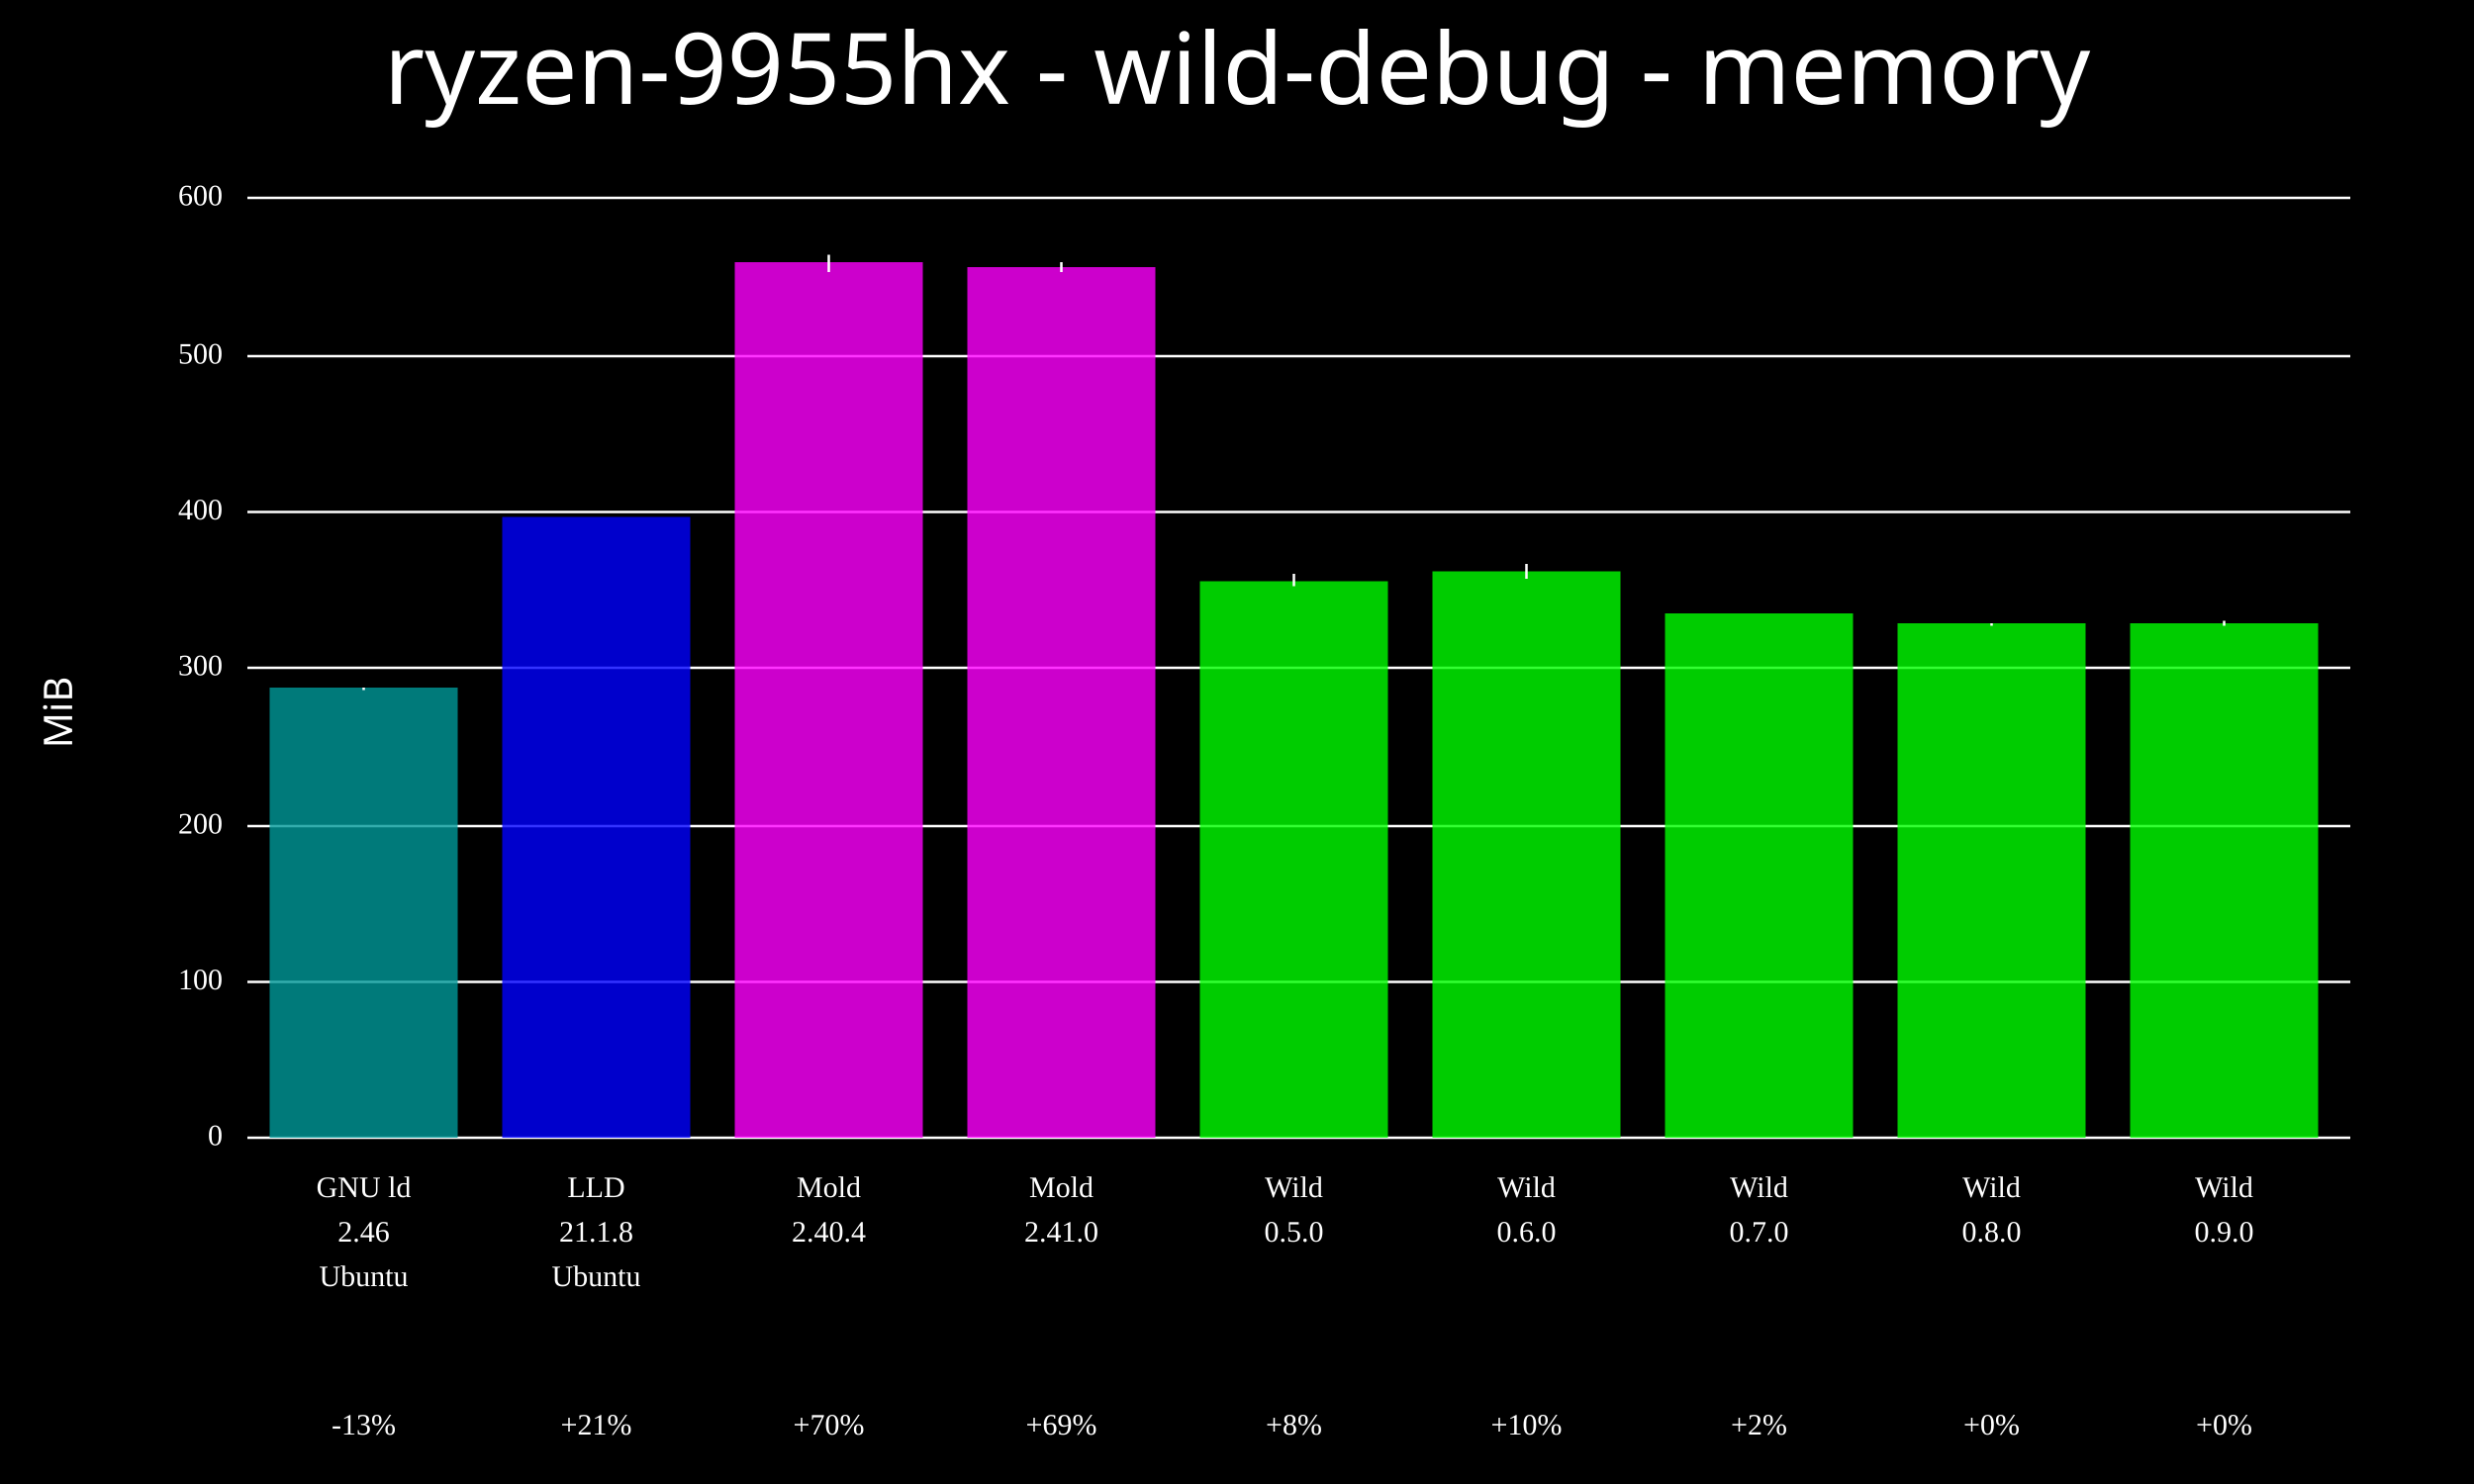
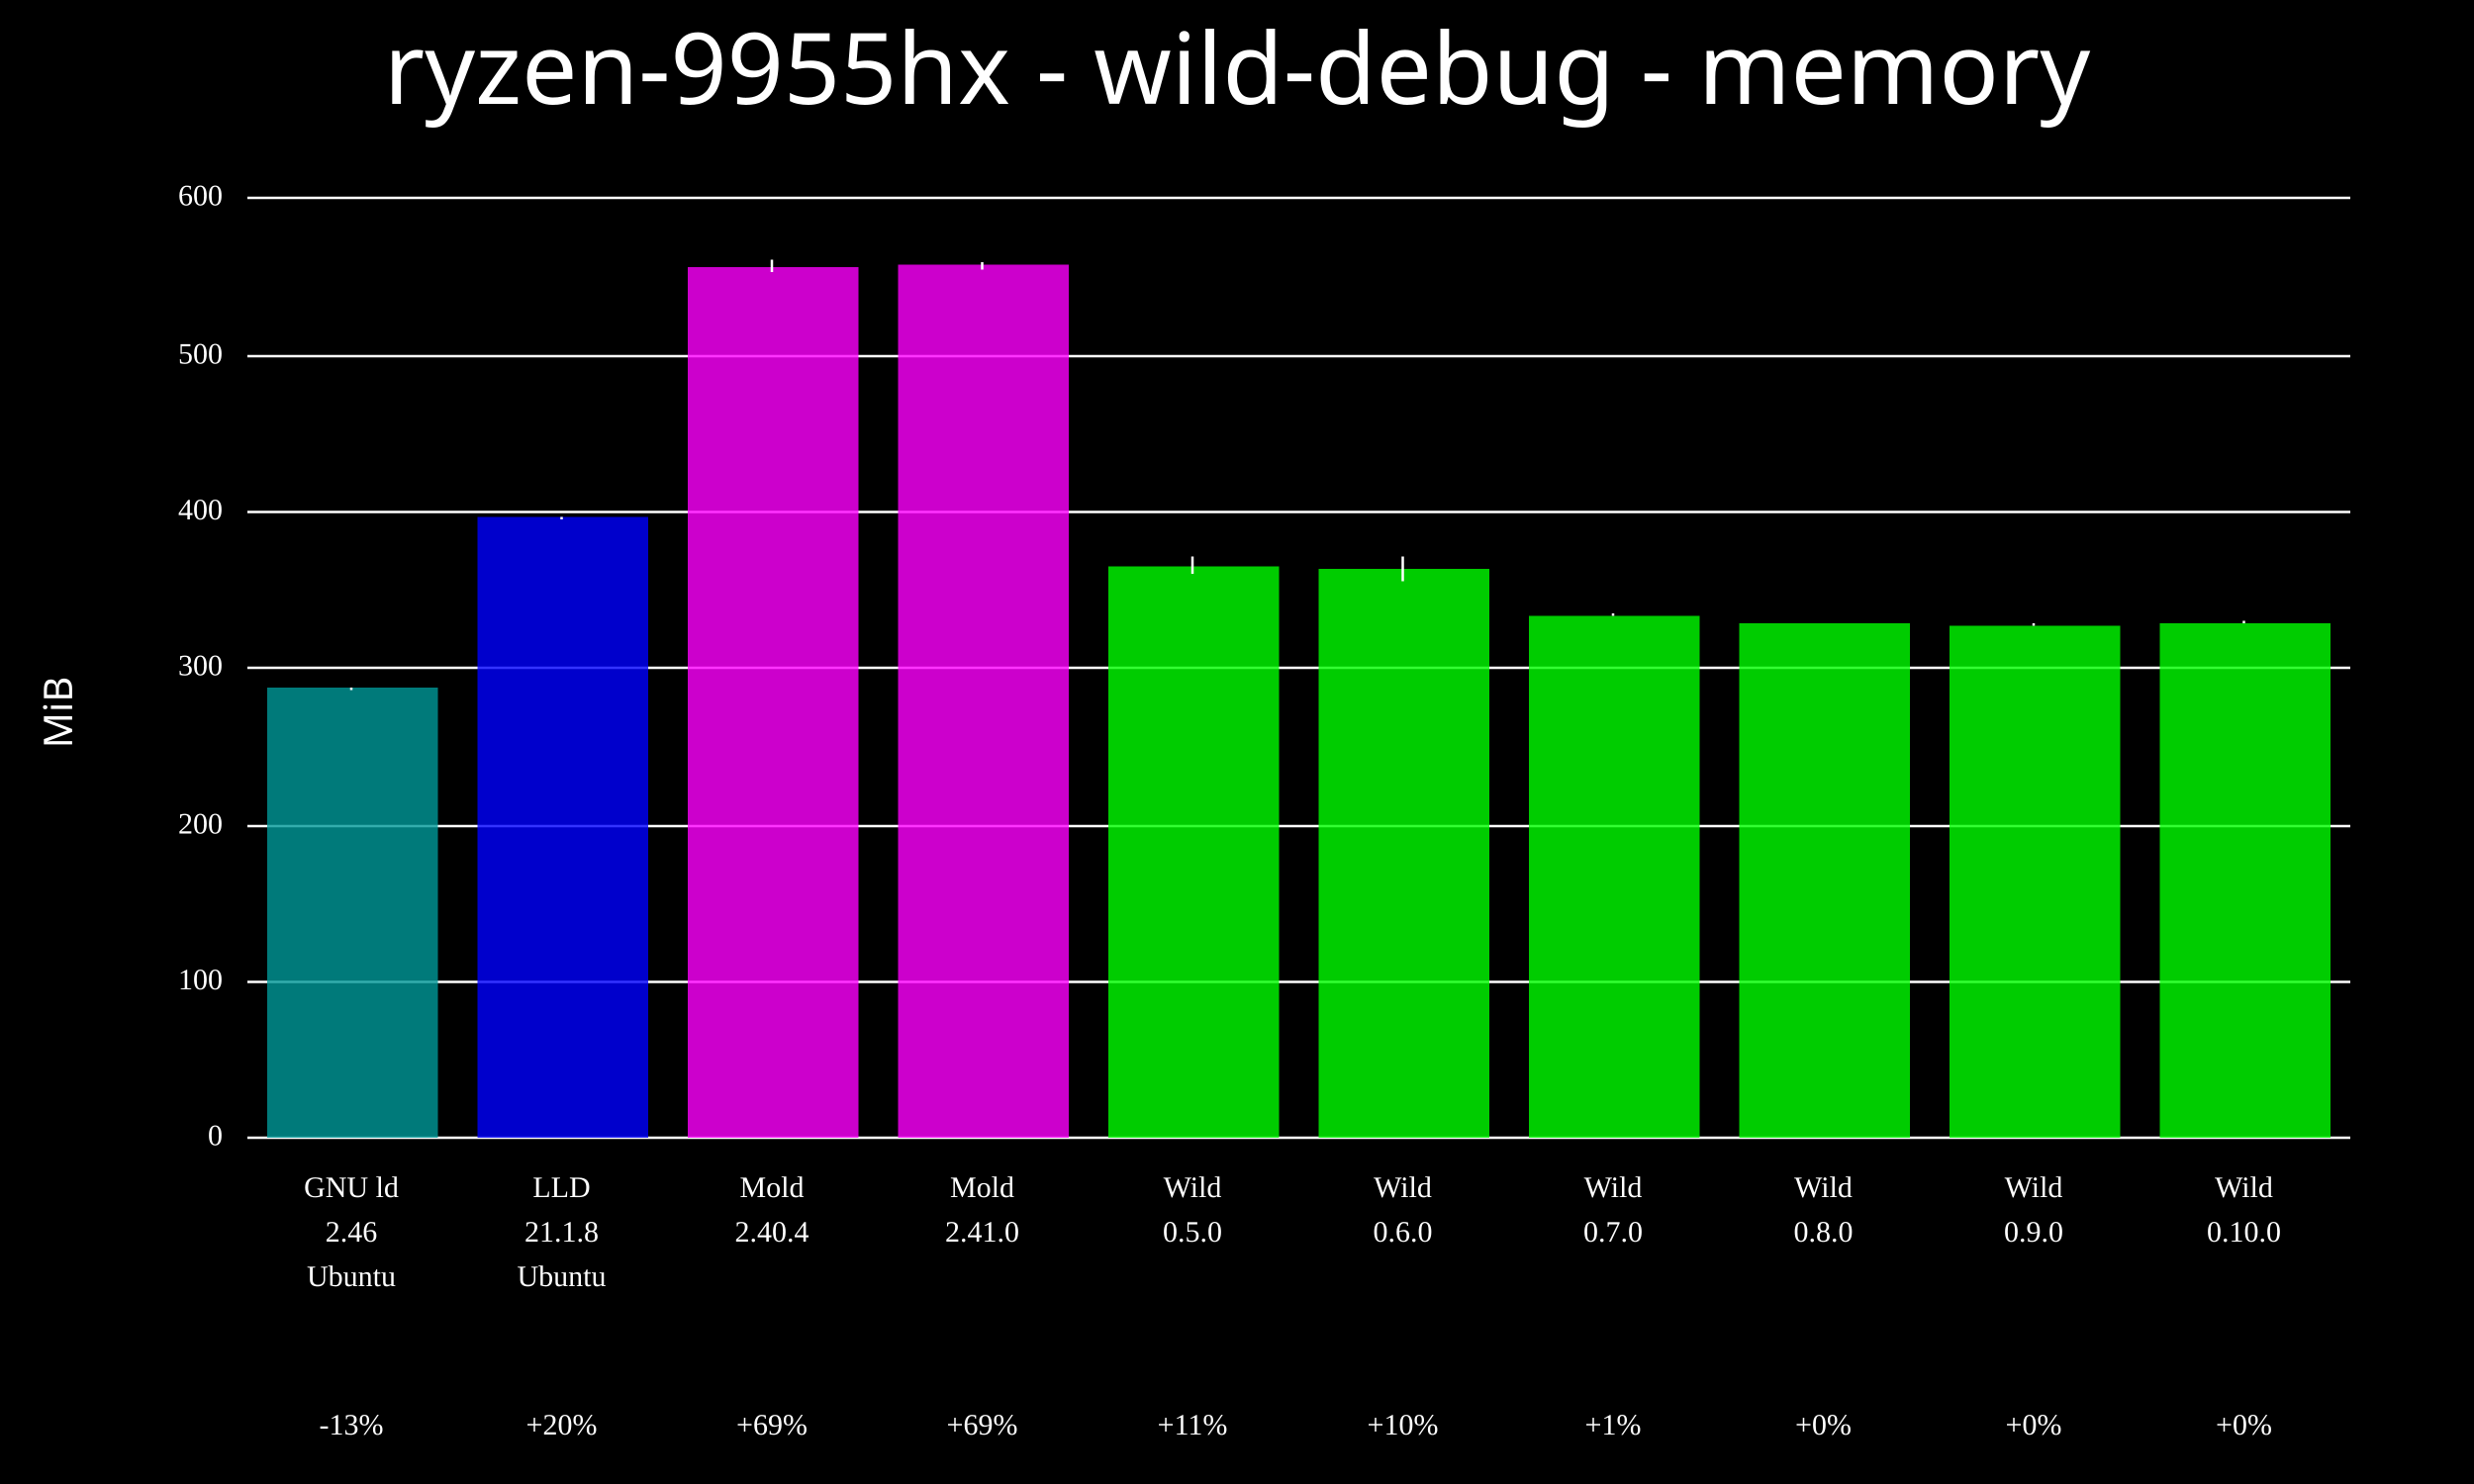
<svg xmlns="http://www.w3.org/2000/svg" width="1000" height="600" viewBox="0 0 1000 600">
  <rect x="0" y="0" width="1000" height="600" fill="#000000" />
  <text x="500" y="10" dy="0.8em" text-anchor="middle" font-family="sans-serif" font-size="40" fill="#FFFFFF">
ryzen-9955hx - wild-debug - memory</text>
  <text x="5" y="300" dy="0.76em" text-anchor="middle" font-family="sans-serif" font-size="16" fill="#FFFFFF" transform="rotate(270, 5, 288)">MiB</text>
  <line x1="100" y1="460" x2="950" y2="460" stroke="#FFFFFF" />
  <text x="90" y="460" dy="0.5ex" text-anchor="end" fill="#FFFFFF">0</text>
  <line x1="100" y1="397" x2="950" y2="397" stroke="#FFFFFF" />
  <text x="90" y="397" dy="0.5ex" text-anchor="end" fill="#FFFFFF">100</text>
  <line x1="100" y1="334" x2="950" y2="334" stroke="#FFFFFF" />
  <text x="90" y="334" dy="0.5ex" text-anchor="end" fill="#FFFFFF">200</text>
  <line x1="100" y1="270" x2="950" y2="270" stroke="#FFFFFF" />
  <text x="90" y="270" dy="0.5ex" text-anchor="end" fill="#FFFFFF">300</text>
  <line x1="100" y1="207" x2="950" y2="207" stroke="#FFFFFF" />
  <text x="90" y="207" dy="0.5ex" text-anchor="end" fill="#FFFFFF">400</text>
  <line x1="100" y1="144" x2="950" y2="144" stroke="#FFFFFF" />
  <text x="90" y="144" dy="0.5ex" text-anchor="end" fill="#FFFFFF">500</text>
  <line x1="100" y1="80" x2="950" y2="80" stroke="#FFFFFF" />
  <text x="90" y="80" dy="0.5ex" text-anchor="end" fill="#FFFFFF">600</text>
-   <rect fill="#009999" opacity="0.8" x="109" y="278" width="76" height="182" />
-   <line stroke="#FFFFFF" x1="147" y1="278" x2="147" y2="279" />
-   <text x="147" y="484" fill="#FFFFFF" text-anchor="middle">GNU ld</text>
-   <text x="147" y="502" fill="#FFFFFF" text-anchor="middle">2.46</text>
-   <text x="147" y="520" fill="#FFFFFF" text-anchor="middle">Ubuntu</text>
-   <text x="147" y="580" fill="#FFFFFF" text-anchor="middle">-13%</text>
-   <rect fill="#0000FF" opacity="0.8" x="203" y="209" width="76" height="251" />
-   <line stroke="#FFFFFF" x1="241" y1="209" x2="241" y2="209" />
-   <text x="241" y="484" fill="#FFFFFF" text-anchor="middle">LLD</text>
-   <text x="241" y="502" fill="#FFFFFF" text-anchor="middle">21.1.8</text>
-   <text x="241" y="520" fill="#FFFFFF" text-anchor="middle">Ubuntu</text>
-   <text x="241" y="580" fill="#FFFFFF" text-anchor="middle">+21%</text>
-   <rect fill="#FF00FF" opacity="0.8" x="297" y="106" width="76" height="354" />
-   <line stroke="#FFFFFF" x1="335" y1="103" x2="335" y2="110" />
-   <text x="335" y="484" fill="#FFFFFF" text-anchor="middle">Mold</text>
-   <text x="335" y="502" fill="#FFFFFF" text-anchor="middle">2.40.4</text>
-   <text x="335" y="580" fill="#FFFFFF" text-anchor="middle">+70%</text>
-   <rect fill="#FF00FF" opacity="0.8" x="391" y="108" width="76" height="352" />
-   <line stroke="#FFFFFF" x1="429" y1="106" x2="429" y2="110" />
-   <text x="429" y="484" fill="#FFFFFF" text-anchor="middle">Mold</text>
-   <text x="429" y="502" fill="#FFFFFF" text-anchor="middle">2.41.0</text>
-   <text x="429" y="580" fill="#FFFFFF" text-anchor="middle">+69%</text>
-   <rect fill="#00FF00" opacity="0.8" x="485" y="235" width="76" height="225" />
-   <line stroke="#FFFFFF" x1="523" y1="232" x2="523" y2="237" />
-   <text x="523" y="484" fill="#FFFFFF" text-anchor="middle">Wild</text>
-   <text x="523" y="502" fill="#FFFFFF" text-anchor="middle">0.5.0</text>
-   <text x="523" y="580" fill="#FFFFFF" text-anchor="middle">+8%</text>
-   <rect fill="#00FF00" opacity="0.8" x="579" y="231" width="76" height="229" />
-   <line stroke="#FFFFFF" x1="617" y1="228" x2="617" y2="234" />
-   <text x="617" y="484" fill="#FFFFFF" text-anchor="middle">Wild</text>
-   <text x="617" y="502" fill="#FFFFFF" text-anchor="middle">0.6.0</text>
-   <text x="617" y="580" fill="#FFFFFF" text-anchor="middle">+10%</text>
-   <rect fill="#00FF00" opacity="0.8" x="673" y="248" width="76" height="212" />
-   <line stroke="#FFFFFF" x1="711" y1="248" x2="711" y2="248" />
-   <text x="711" y="484" fill="#FFFFFF" text-anchor="middle">Wild</text>
-   <text x="711" y="502" fill="#FFFFFF" text-anchor="middle">0.7.0</text>
-   <text x="711" y="580" fill="#FFFFFF" text-anchor="middle">+2%</text>
-   <rect fill="#00FF00" opacity="0.8" x="767" y="252" width="76" height="208" />
-   <line stroke="#FFFFFF" x1="805" y1="252" x2="805" y2="253" />
-   <text x="805" y="484" fill="#FFFFFF" text-anchor="middle">Wild</text>
-   <text x="805" y="502" fill="#FFFFFF" text-anchor="middle">0.8.0</text>
-   <text x="805" y="580" fill="#FFFFFF" text-anchor="middle">+0%</text>
-   <rect fill="#00FF00" opacity="0.8" x="861" y="252" width="76" height="208" />
-   <line stroke="#FFFFFF" x1="899" y1="251" x2="899" y2="253" />
-   <text x="899" y="484" fill="#FFFFFF" text-anchor="middle">Wild</text>
-   <text x="899" y="502" fill="#FFFFFF" text-anchor="middle">0.9.0</text>
-   <text x="899" y="580" fill="#FFFFFF" text-anchor="middle">+0%</text>
+   <rect fill="#009999" opacity="0.8" x="108" y="278" width="69" height="182" />
+   <line stroke="#FFFFFF" x1="142" y1="278" x2="142" y2="279" />
+   <text x="142" y="484" fill="#FFFFFF" text-anchor="middle">GNU ld</text>
+   <text x="142" y="502" fill="#FFFFFF" text-anchor="middle">2.46</text>
+   <text x="142" y="520" fill="#FFFFFF" text-anchor="middle">Ubuntu</text>
+   <text x="142" y="580" fill="#FFFFFF" text-anchor="middle">-13%</text>
+   <rect fill="#0000FF" opacity="0.8" x="193" y="209" width="69" height="251" />
+   <line stroke="#FFFFFF" x1="227" y1="209" x2="227" y2="210" />
+   <text x="227" y="484" fill="#FFFFFF" text-anchor="middle">LLD</text>
+   <text x="227" y="502" fill="#FFFFFF" text-anchor="middle">21.1.8</text>
+   <text x="227" y="520" fill="#FFFFFF" text-anchor="middle">Ubuntu</text>
+   <text x="227" y="580" fill="#FFFFFF" text-anchor="middle">+20%</text>
+   <rect fill="#FF00FF" opacity="0.8" x="278" y="108" width="69" height="352" />
+   <line stroke="#FFFFFF" x1="312" y1="105" x2="312" y2="110" />
+   <text x="312" y="484" fill="#FFFFFF" text-anchor="middle">Mold</text>
+   <text x="312" y="502" fill="#FFFFFF" text-anchor="middle">2.40.4</text>
+   <text x="312" y="580" fill="#FFFFFF" text-anchor="middle">+69%</text>
+   <rect fill="#FF00FF" opacity="0.8" x="363" y="107" width="69" height="353" />
+   <line stroke="#FFFFFF" x1="397" y1="106" x2="397" y2="109" />
+   <text x="397" y="484" fill="#FFFFFF" text-anchor="middle">Mold</text>
+   <text x="397" y="502" fill="#FFFFFF" text-anchor="middle">2.41.0</text>
+   <text x="397" y="580" fill="#FFFFFF" text-anchor="middle">+69%</text>
+   <rect fill="#00FF00" opacity="0.8" x="448" y="229" width="69" height="231" />
+   <line stroke="#FFFFFF" x1="482" y1="225" x2="482" y2="232" />
+   <text x="482" y="484" fill="#FFFFFF" text-anchor="middle">Wild</text>
+   <text x="482" y="502" fill="#FFFFFF" text-anchor="middle">0.5.0</text>
+   <text x="482" y="580" fill="#FFFFFF" text-anchor="middle">+11%</text>
+   <rect fill="#00FF00" opacity="0.8" x="533" y="230" width="69" height="230" />
+   <line stroke="#FFFFFF" x1="567" y1="225" x2="567" y2="235" />
+   <text x="567" y="484" fill="#FFFFFF" text-anchor="middle">Wild</text>
+   <text x="567" y="502" fill="#FFFFFF" text-anchor="middle">0.6.0</text>
+   <text x="567" y="580" fill="#FFFFFF" text-anchor="middle">+10%</text>
+   <rect fill="#00FF00" opacity="0.8" x="618" y="249" width="69" height="211" />
+   <line stroke="#FFFFFF" x1="652" y1="248" x2="652" y2="249" />
+   <text x="652" y="484" fill="#FFFFFF" text-anchor="middle">Wild</text>
+   <text x="652" y="502" fill="#FFFFFF" text-anchor="middle">0.7.0</text>
+   <text x="652" y="580" fill="#FFFFFF" text-anchor="middle">+1%</text>
+   <rect fill="#00FF00" opacity="0.8" x="703" y="252" width="69" height="208" />
+   <line stroke="#FFFFFF" x1="737" y1="252" x2="737" y2="252" />
+   <text x="737" y="484" fill="#FFFFFF" text-anchor="middle">Wild</text>
+   <text x="737" y="502" fill="#FFFFFF" text-anchor="middle">0.8.0</text>
+   <text x="737" y="580" fill="#FFFFFF" text-anchor="middle">+0%</text>
+   <rect fill="#00FF00" opacity="0.8" x="788" y="253" width="69" height="207" />
+   <line stroke="#FFFFFF" x1="822" y1="252" x2="822" y2="253" />
+   <text x="822" y="484" fill="#FFFFFF" text-anchor="middle">Wild</text>
+   <text x="822" y="502" fill="#FFFFFF" text-anchor="middle">0.9.0</text>
+   <text x="822" y="580" fill="#FFFFFF" text-anchor="middle">+0%</text>
+   <rect fill="#00FF00" opacity="0.8" x="873" y="252" width="69" height="208" />
+   <line stroke="#FFFFFF" x1="907" y1="251" x2="907" y2="252" />
+   <text x="907" y="484" fill="#FFFFFF" text-anchor="middle">Wild</text>
+   <text x="907" y="502" fill="#FFFFFF" text-anchor="middle">0.10.0</text>
+   <text x="907" y="580" fill="#FFFFFF" text-anchor="middle">+0%</text>
</svg>
